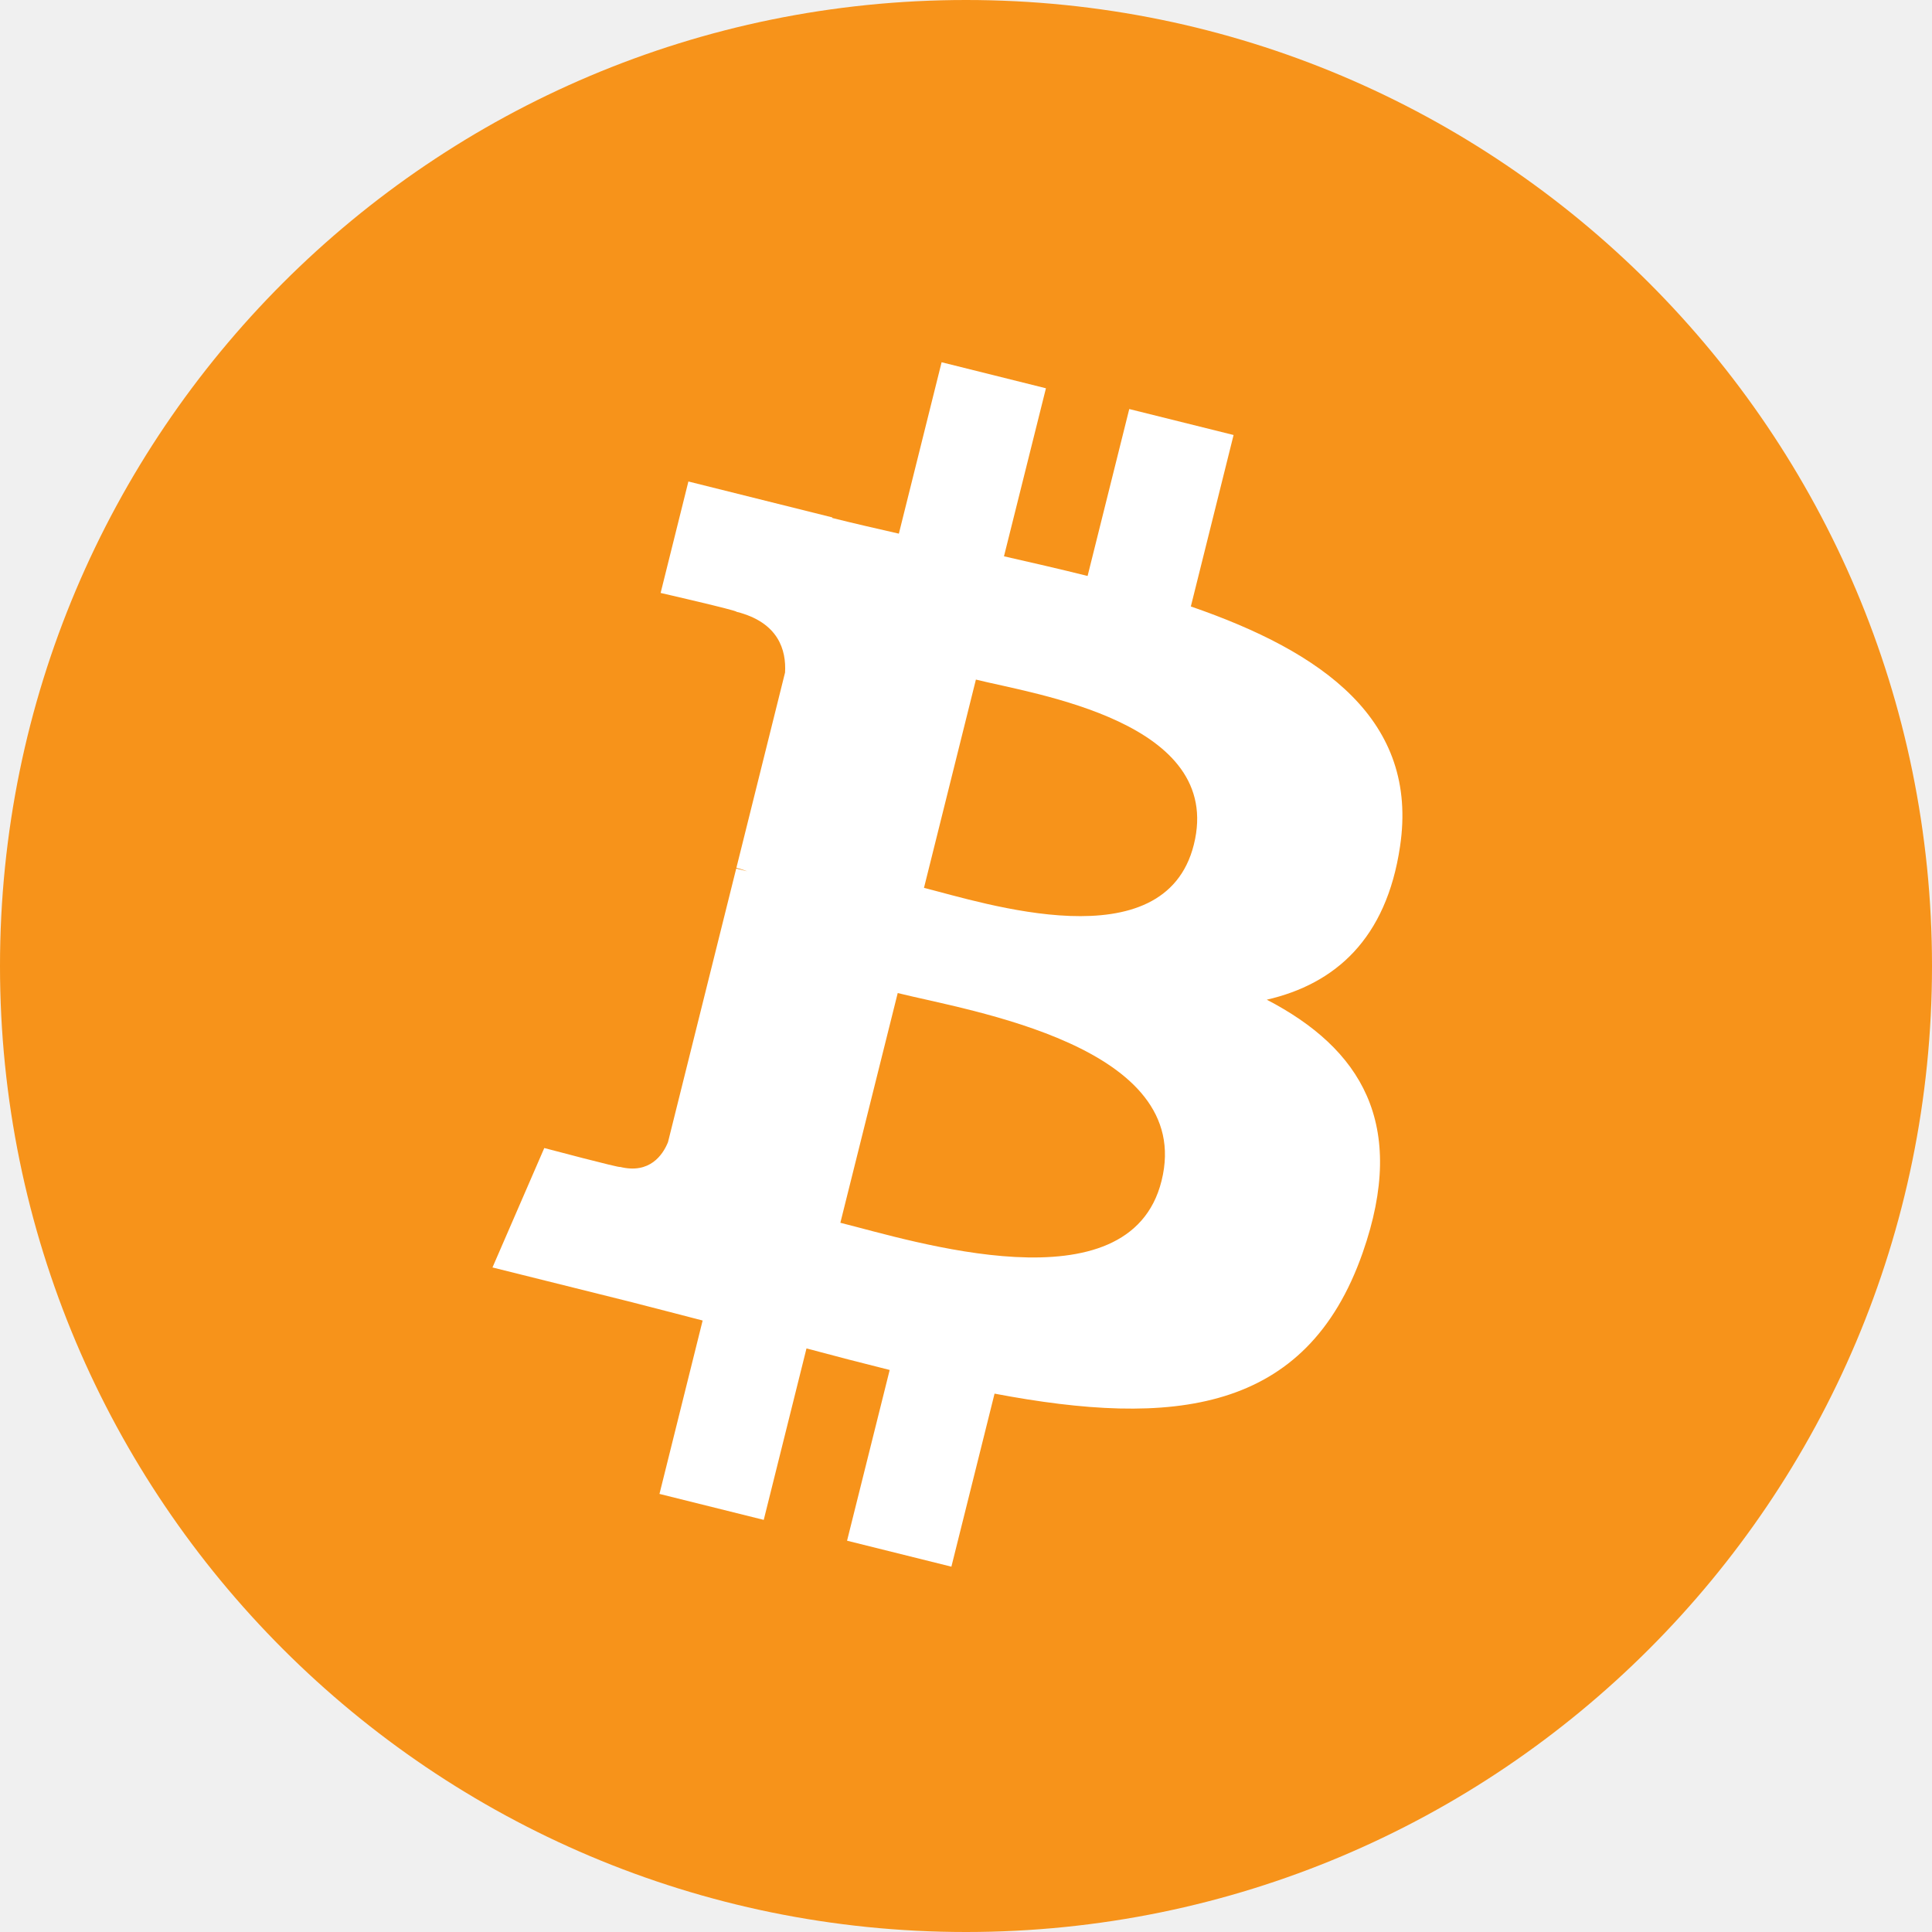
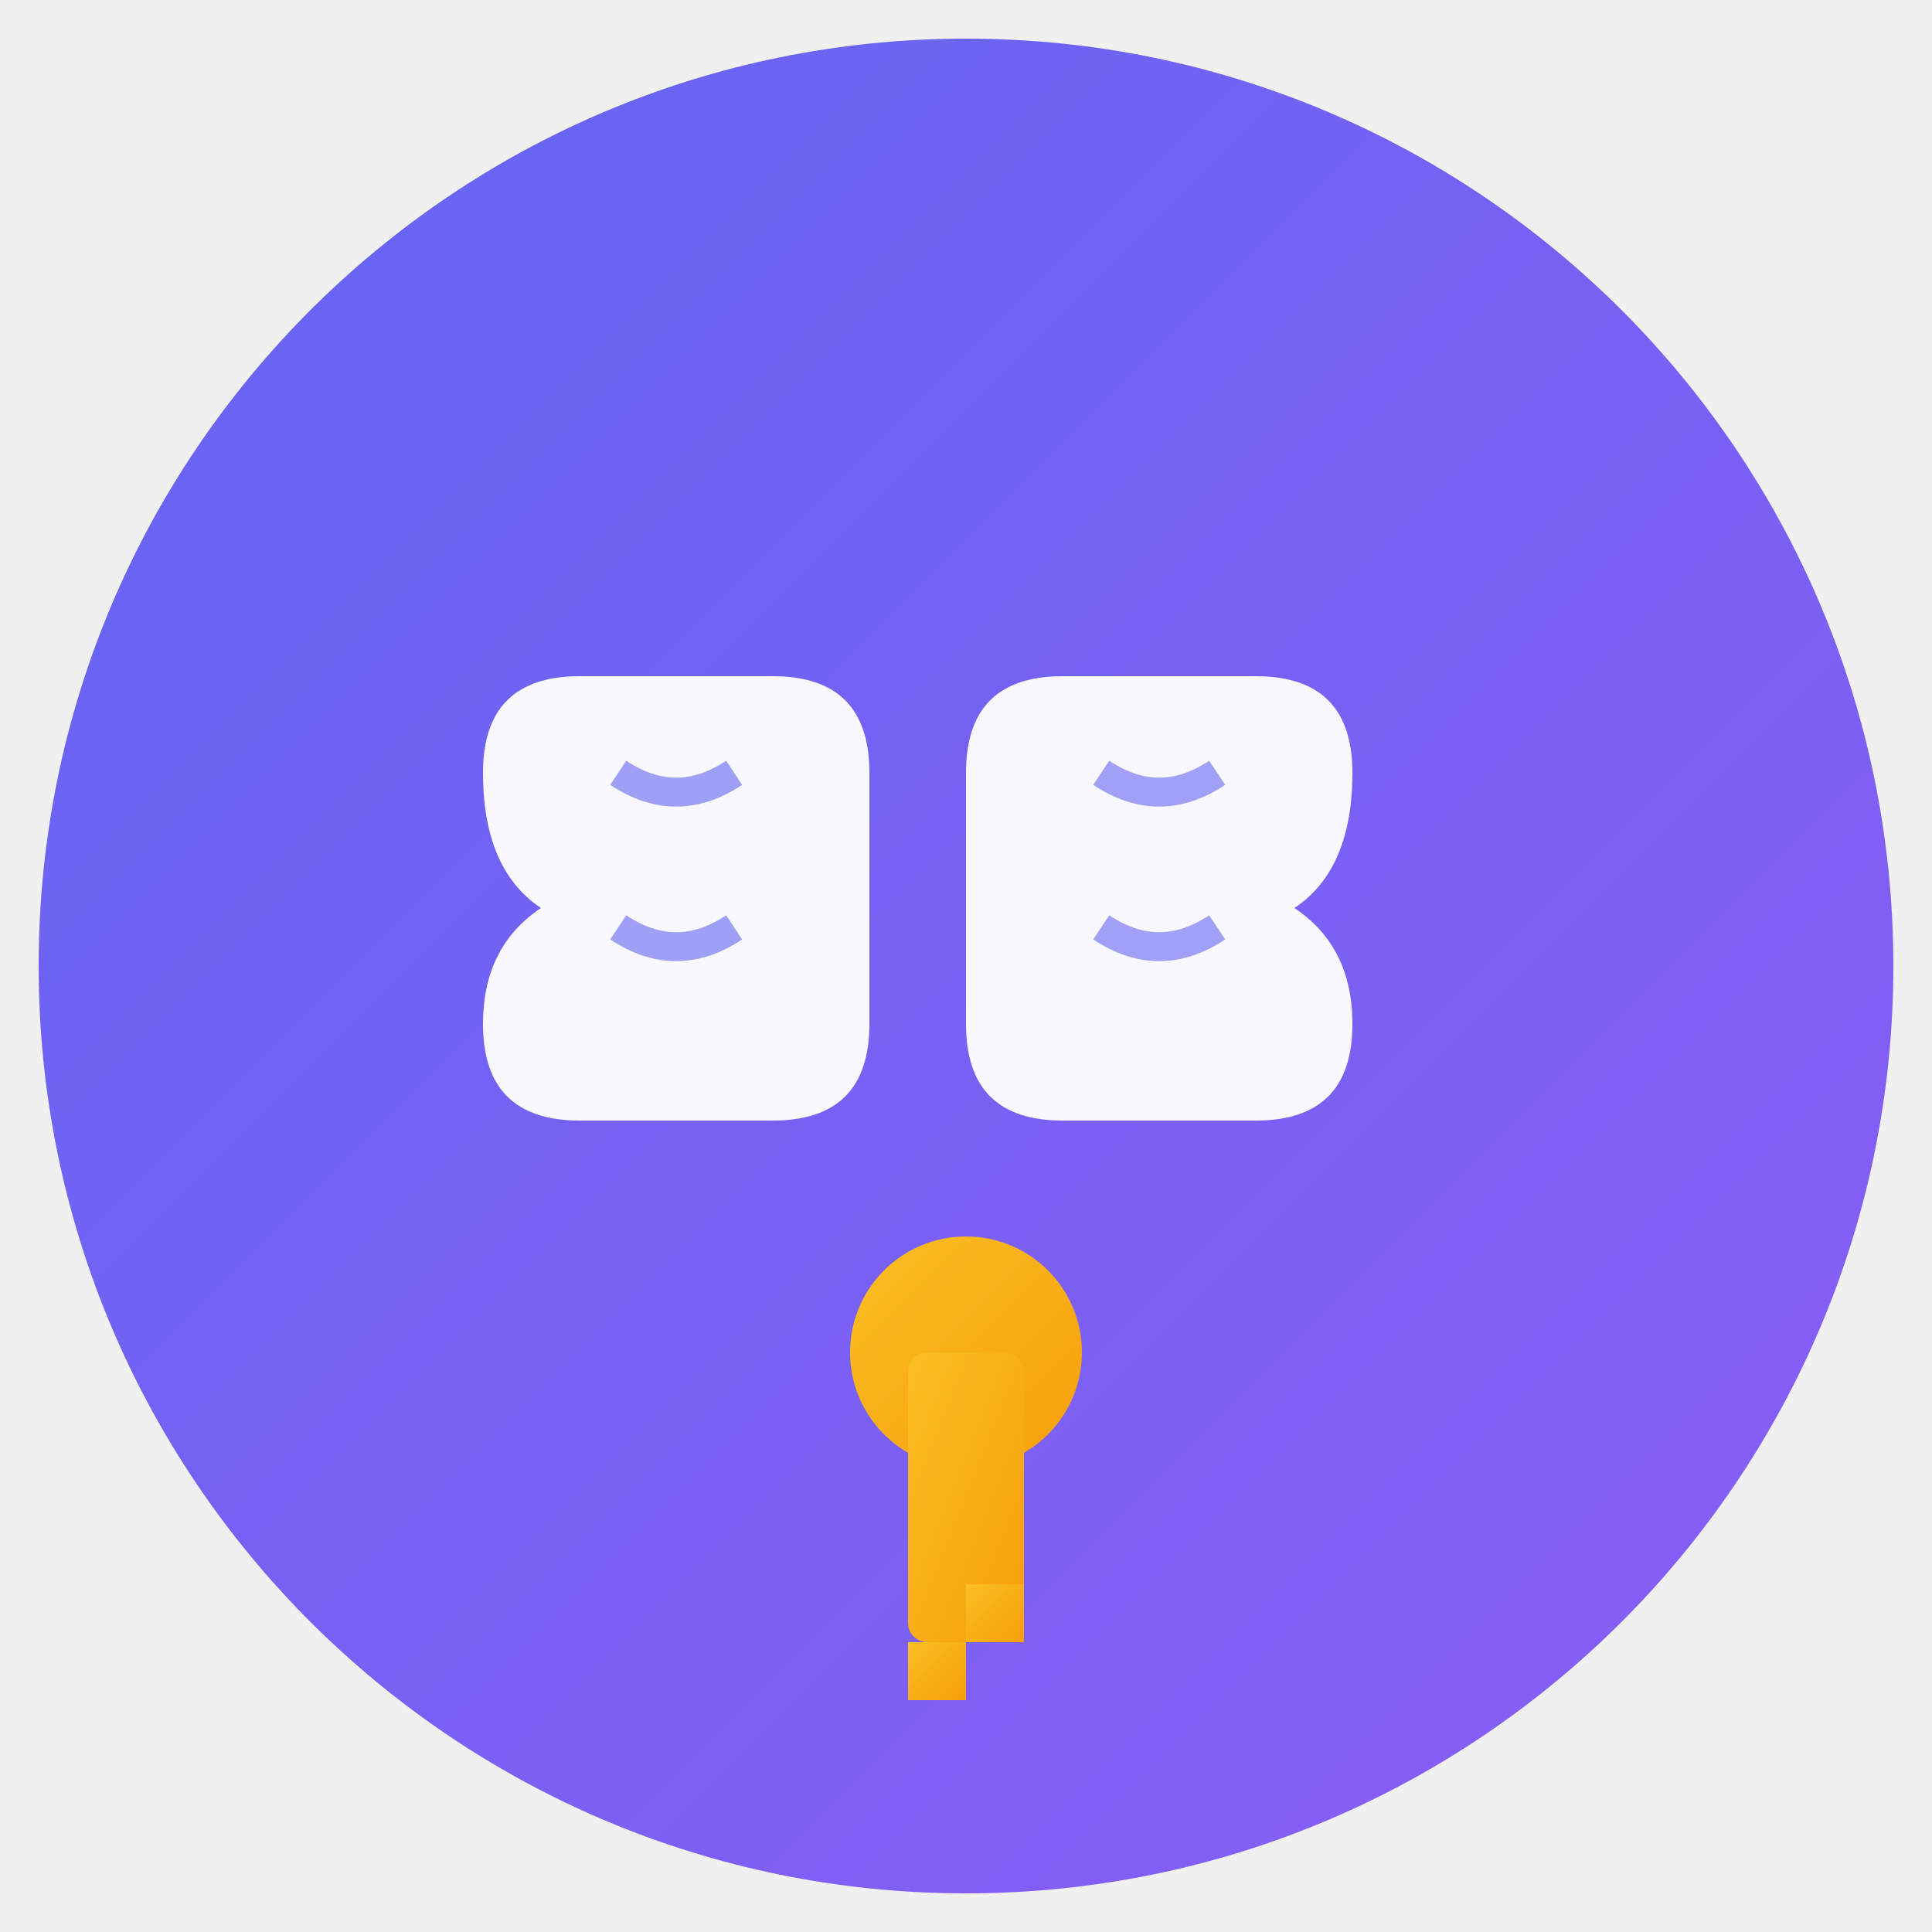
- <svg xmlns="http://www.w3.org/2000/svg" viewBox="0 0 32 32">
-   <circle cx="16" cy="16" r="16" fill="#f7931a" />
-   <path fill="#fff" d="M23.189 14.02c.314-2.096-1.283-3.223-3.465-3.975l.708-2.84-1.728-.43-.69 2.765c-.454-.114-.92-.22-1.385-.326l.695-2.783L15.596 6l-.708 2.839c-.376-.086-.746-.17-1.104-.26l.002-.009-2.384-.595-.46 1.846s1.283.294 1.256.312c.7.175.826.638.805 1.006l-.806 3.235c.048.012.11.03.18.057l-.183-.045-1.13 4.532c-.086.212-.303.531-.793.41.018.025-1.256-.313-1.256-.313l-.858 1.978 2.25.561c.418.105.828.215 1.231.318l-.715 2.872 1.727.43.708-2.84c.472.127.93.245 1.378.357l-.706 2.828 1.728.43.715-2.866c2.948.558 5.164.333 6.097-2.333.752-2.146-.037-3.385-1.588-4.192 1.13-.26 1.98-1.003 2.207-2.538zm-3.95 5.538c-.533 2.147-4.148.986-5.32.695l.95-3.805c1.172.293 4.929.872 4.37 3.11zm.535-5.569c-.487 1.953-3.495.96-4.47.717l.86-3.45c.975.243 4.118.696 3.61 2.733z" />
+ <svg xmlns="http://www.w3.org/2000/svg" viewBox="0 0 100 100">
+   <defs>
+     <linearGradient id="bgGradient" x1="0%" y1="0%" x2="100%" y2="100%">
+       <stop offset="0%" style="stop-color:#6366f1;stop-opacity:1" />
+       <stop offset="100%" style="stop-color:#8b5cf6;stop-opacity:1" />
+     </linearGradient>
+     <linearGradient id="keyGradient" x1="0%" y1="0%" x2="100%" y2="100%">
+       <stop offset="0%" style="stop-color:#fbbf24;stop-opacity:1" />
+       <stop offset="100%" style="stop-color:#f59e0b;stop-opacity:1" />
+     </linearGradient>
+   </defs>
+   <circle cx="50" cy="50" r="48" fill="url(#bgGradient)" />
+   <g fill="#ffffff" opacity="0.95">
+     <path d="M 30 35 Q 25 35 25 40 Q 25 45 28 47 Q 25 49 25 53 Q 25 58 30 58 L 40 58 Q 45 58 45 53 L 45 40 Q 45 35 40 35 Z" />
+     <path d="M 55 35 Q 50 35 50 40 L 50 53 Q 50 58 55 58 L 65 58 Q 70 58 70 53 Q 70 49 67 47 Q 70 45 70 40 Q 70 35 65 35 Z" />
+     <path d="M 32 40 Q 35 42 38 40" fill="none" stroke="#6366f1" stroke-width="1.5" opacity="0.6" />
+     <path d="M 32 48 Q 35 50 38 48" fill="none" stroke="#6366f1" stroke-width="1.5" opacity="0.6" />
+     <path d="M 57 40 Q 60 42 63 40" fill="none" stroke="#6366f1" stroke-width="1.5" opacity="0.6" />
+     <path d="M 57 48 Q 60 50 63 48" fill="none" stroke="#6366f1" stroke-width="1.5" opacity="0.6" />
+   </g>
+   <g fill="url(#keyGradient)">
+     <circle cx="50" cy="70" r="6" />
+     <rect x="47" y="70" width="6" height="15" rx="1" />
+     <rect x="50" y="82" width="3" height="3" />
+     <rect x="47" y="85" width="3" height="3" />
+   </g>
</svg>
